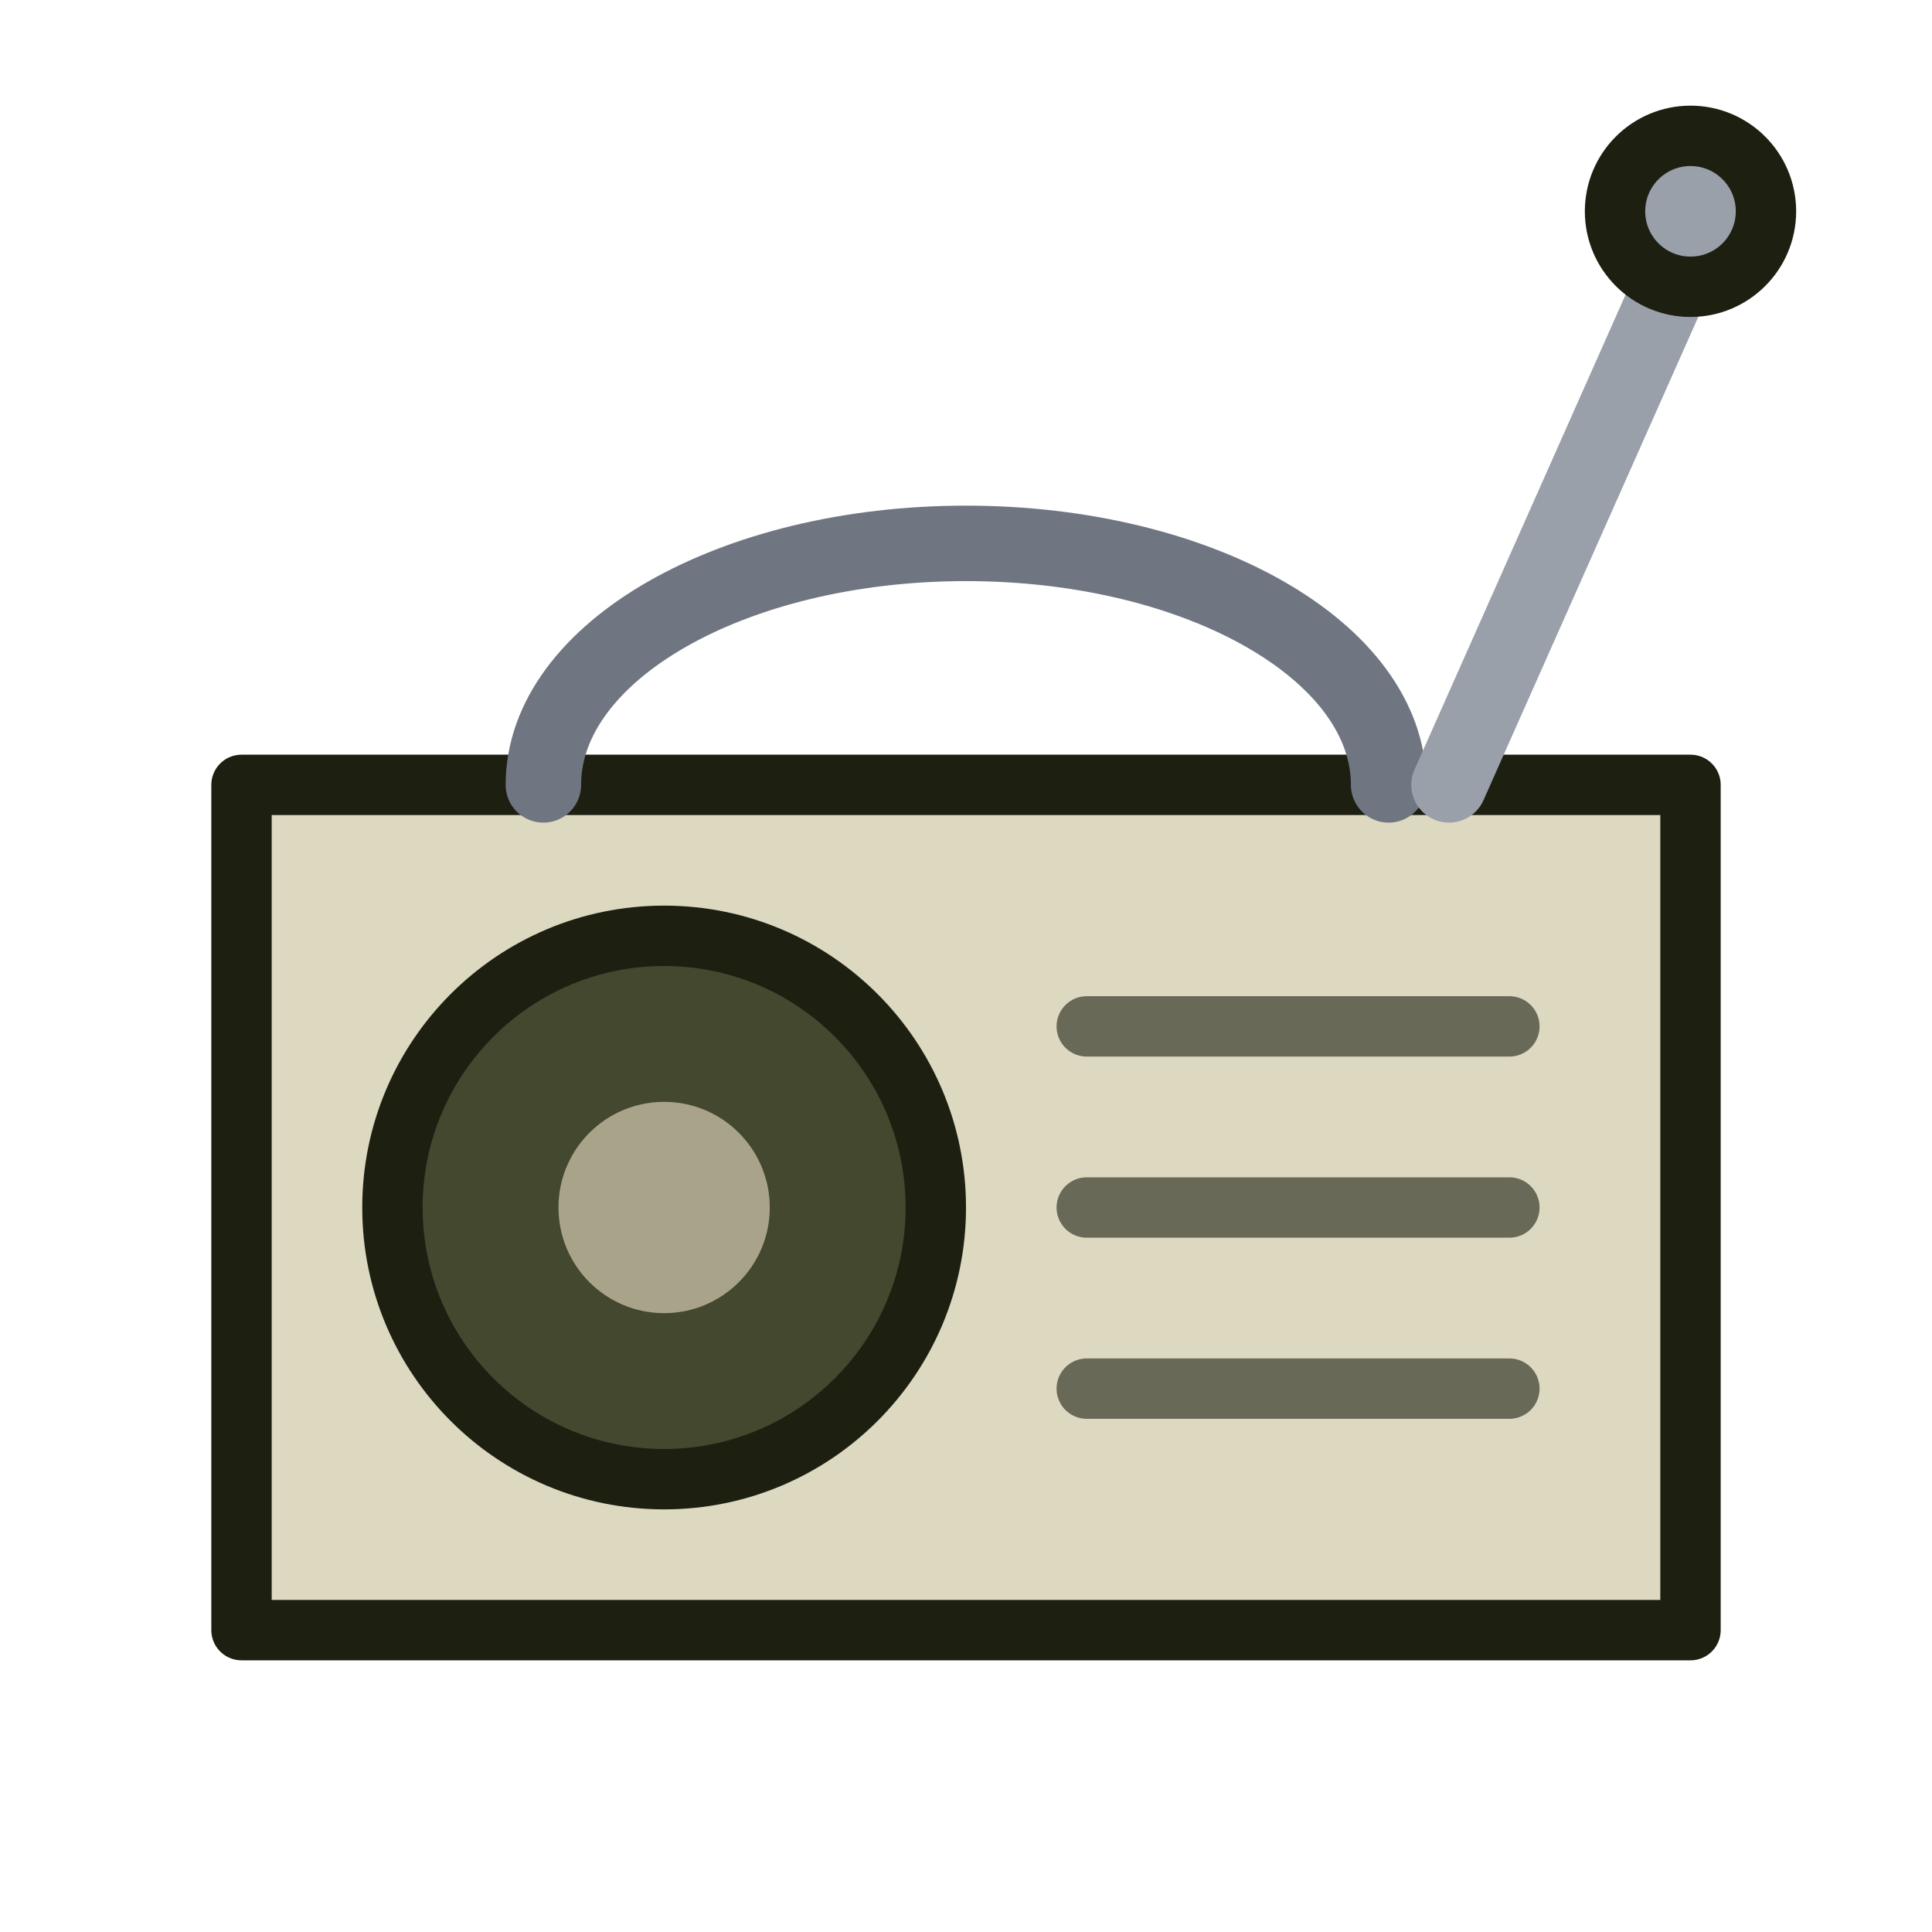
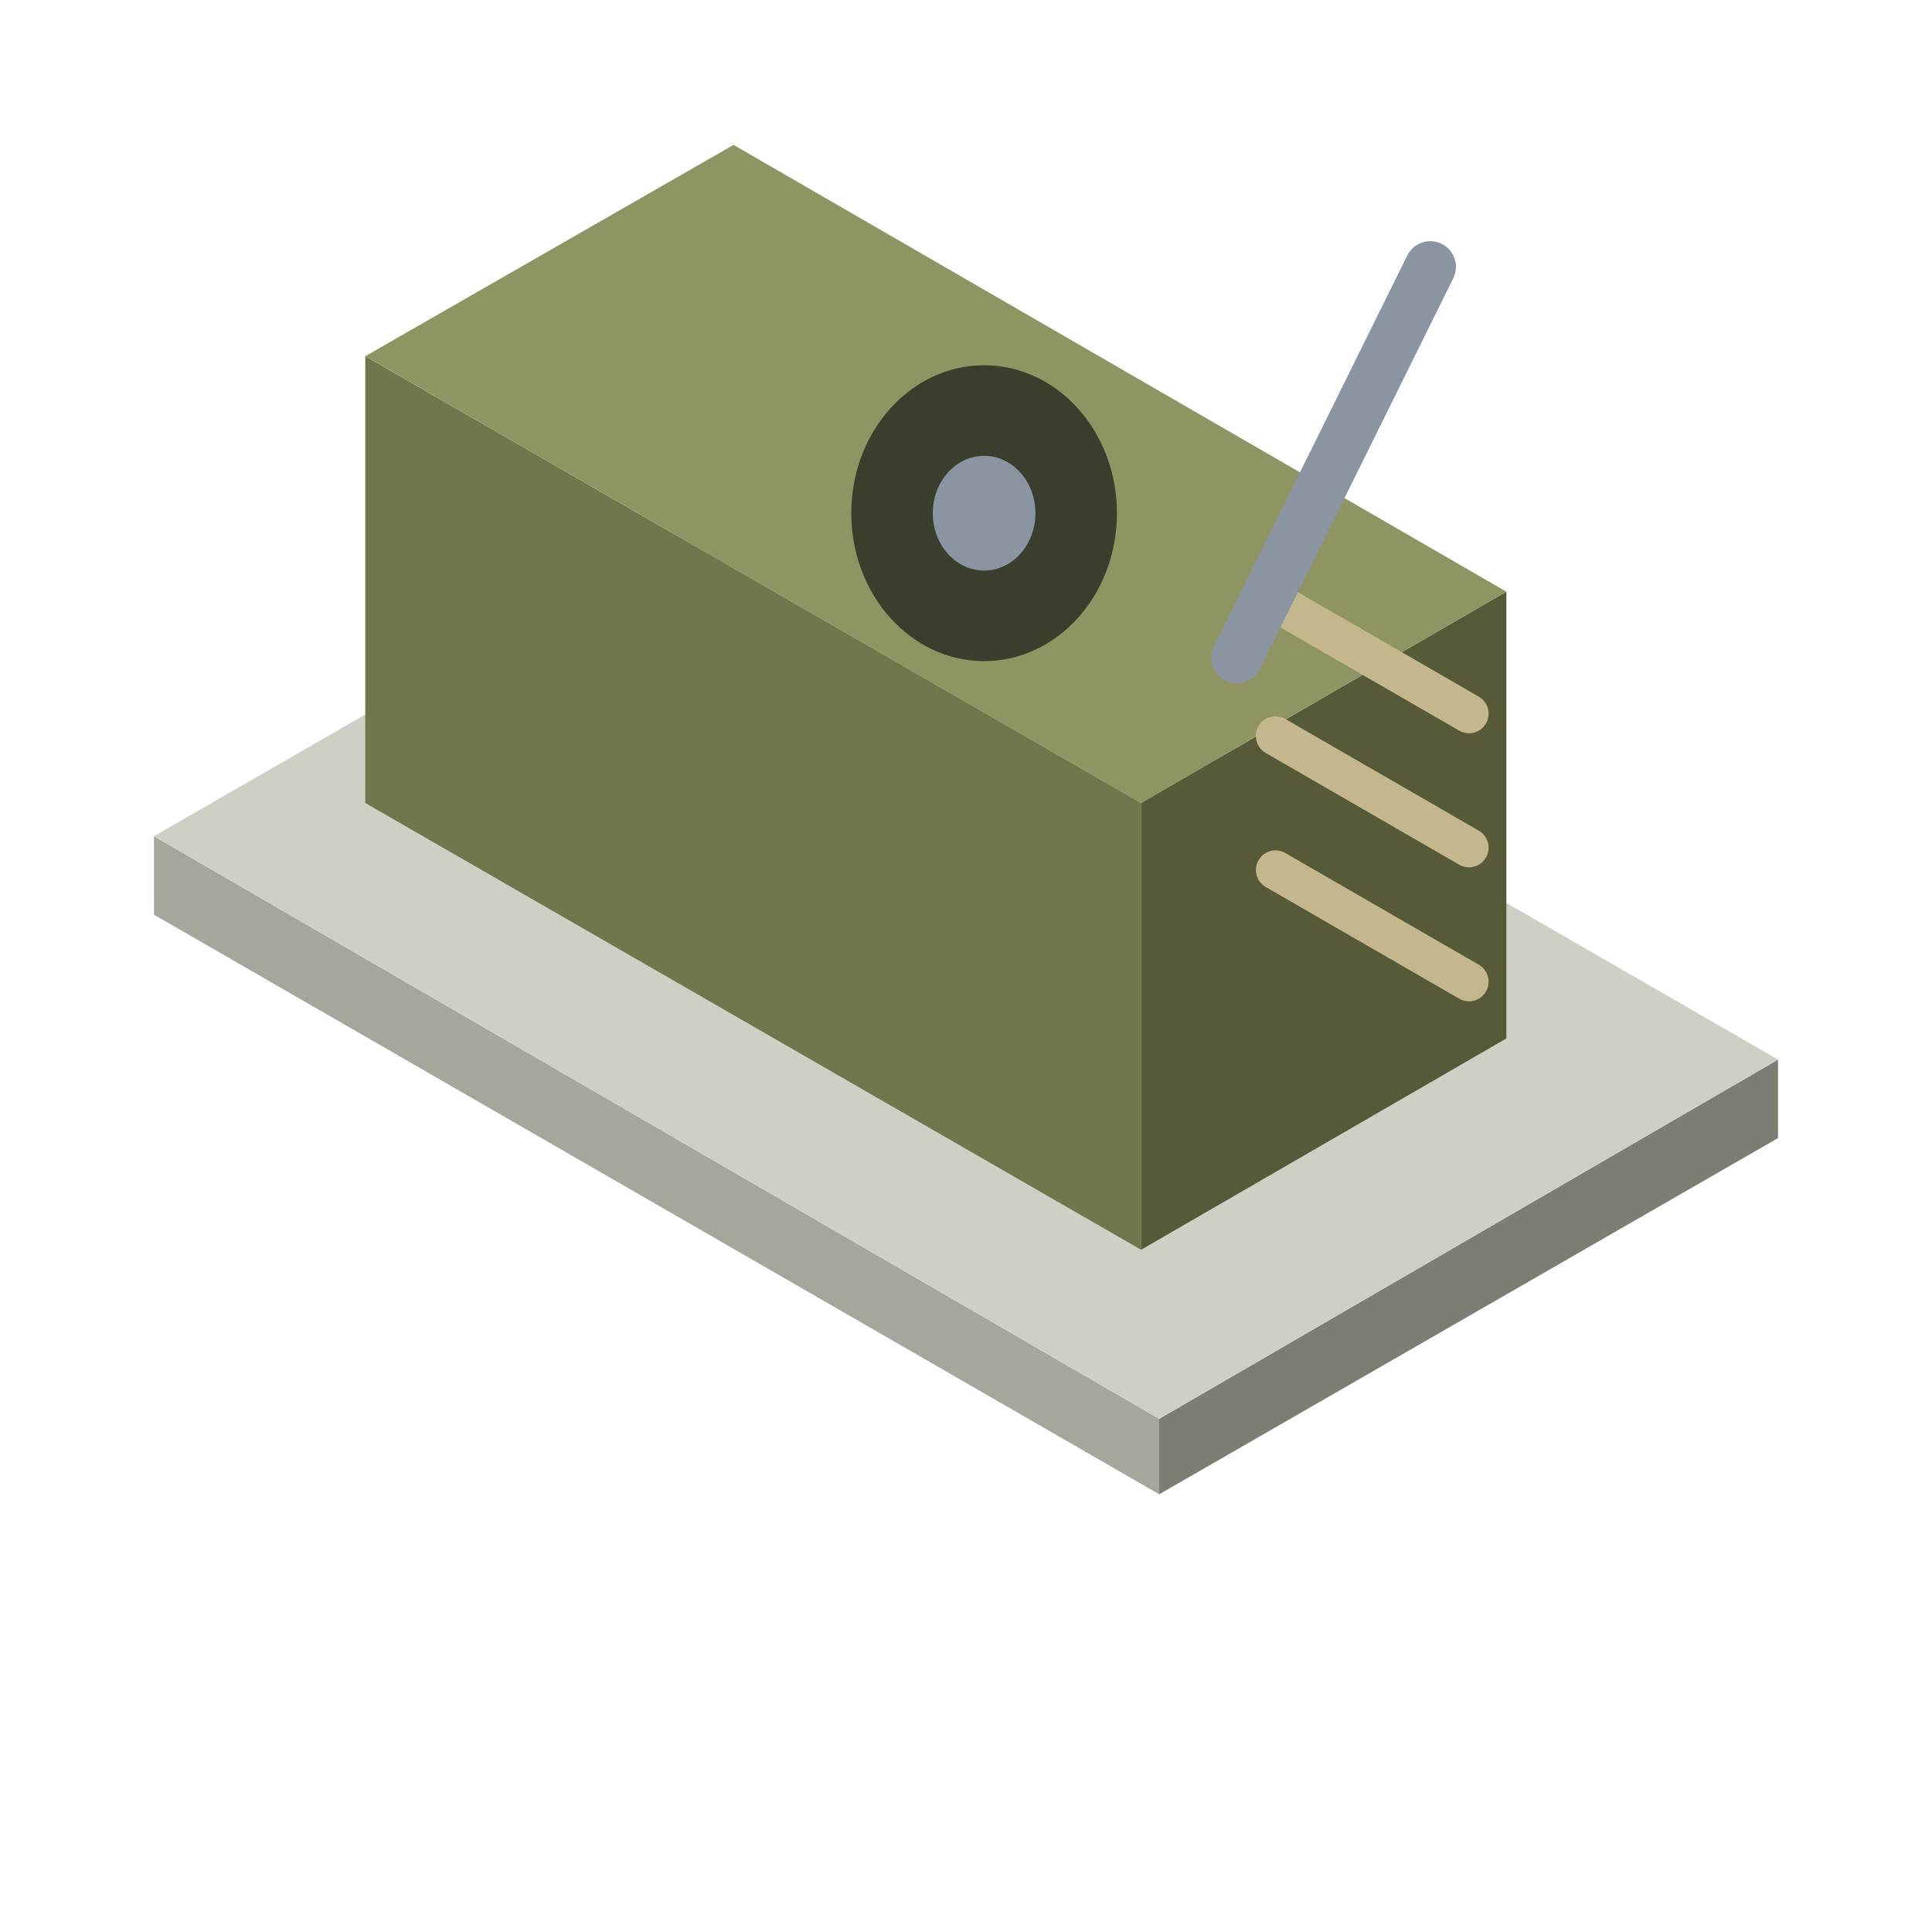
- <svg xmlns="http://www.w3.org/2000/svg" viewBox="0 0 64 64" fill="none" stroke="#1d1f11" stroke-width="2" stroke-linejoin="round" stroke-linecap="round">
-   <rect x="8" y="26" width="48" height="28" fill="#ddd8c0" />
-   <circle cx="22" cy="40" r="9" fill="#43482f" />
-   <circle cx="22" cy="40" r="3.5" fill="#a8a389" stroke="none" />
-   <path d="M36 34h14M36 40h14M36 46h14" stroke-width="2" opacity=".6" />
-   <path d="M18 26a14 8 0 0128 0" stroke="#6f7681" stroke-width="2.5" fill="none" />
-   <path d="M48 26L56 8" stroke="#99a0aa" stroke-width="2.5" />
-   <circle cx="56" cy="7" r="2.5" fill="#99a0aa" />
+ <svg xmlns="http://www.w3.org/2000/svg" viewBox="0 0 64 64" fill="none">
+   <path d="M5.1 30.3L38.4 49.5L38.4 47.0L5.1 27.7Z" fill="#a6a69c" />
+   <path d="M58.9 37.7L38.4 49.5L38.4 47.0L58.9 35.1Z" fill="#7d7d74" />
+   <path d="M25.6 15.9L58.9 35.1L38.4 47.0L5.1 27.7Z" fill="#cfcfc6" />
+   <path d="M12.1 26.6L37.8 41.4L37.8 26.6L12.1 11.8Z" fill="#71764c" />
+   <path d="M49.9 34.4L37.8 41.4L37.8 26.6L49.9 19.6Z" fill="#565a38" />
+   <path d="M24.3 4.8L49.9 19.6L37.8 26.6L12.1 11.8Z" fill="#8f9463" />
+   <ellipse cx="32.6" cy="17.0" rx="4.4" ry="4.9" fill="#3a3e2d" />
+   <ellipse cx="32.6" cy="17.0" rx="1.7" ry="1.9" fill="#8b95a1" />
+   <path d="M42.253 28.82L48.662 32.52" stroke="#c4b78e" stroke-width="1.3" stroke-linecap="round" />
+   <path d="M42.253 24.38L48.662 28.08" stroke="#c4b78e" stroke-width="1.3" stroke-linecap="round" />
+   <path d="M42.253 19.94L48.662 23.64" stroke="#c4b78e" stroke-width="1.3" stroke-linecap="round" />
+   <path d="M40.972 21.79L47.38 8.84" stroke="#8b95a1" stroke-width="1.7" stroke-linecap="round" />
</svg>
